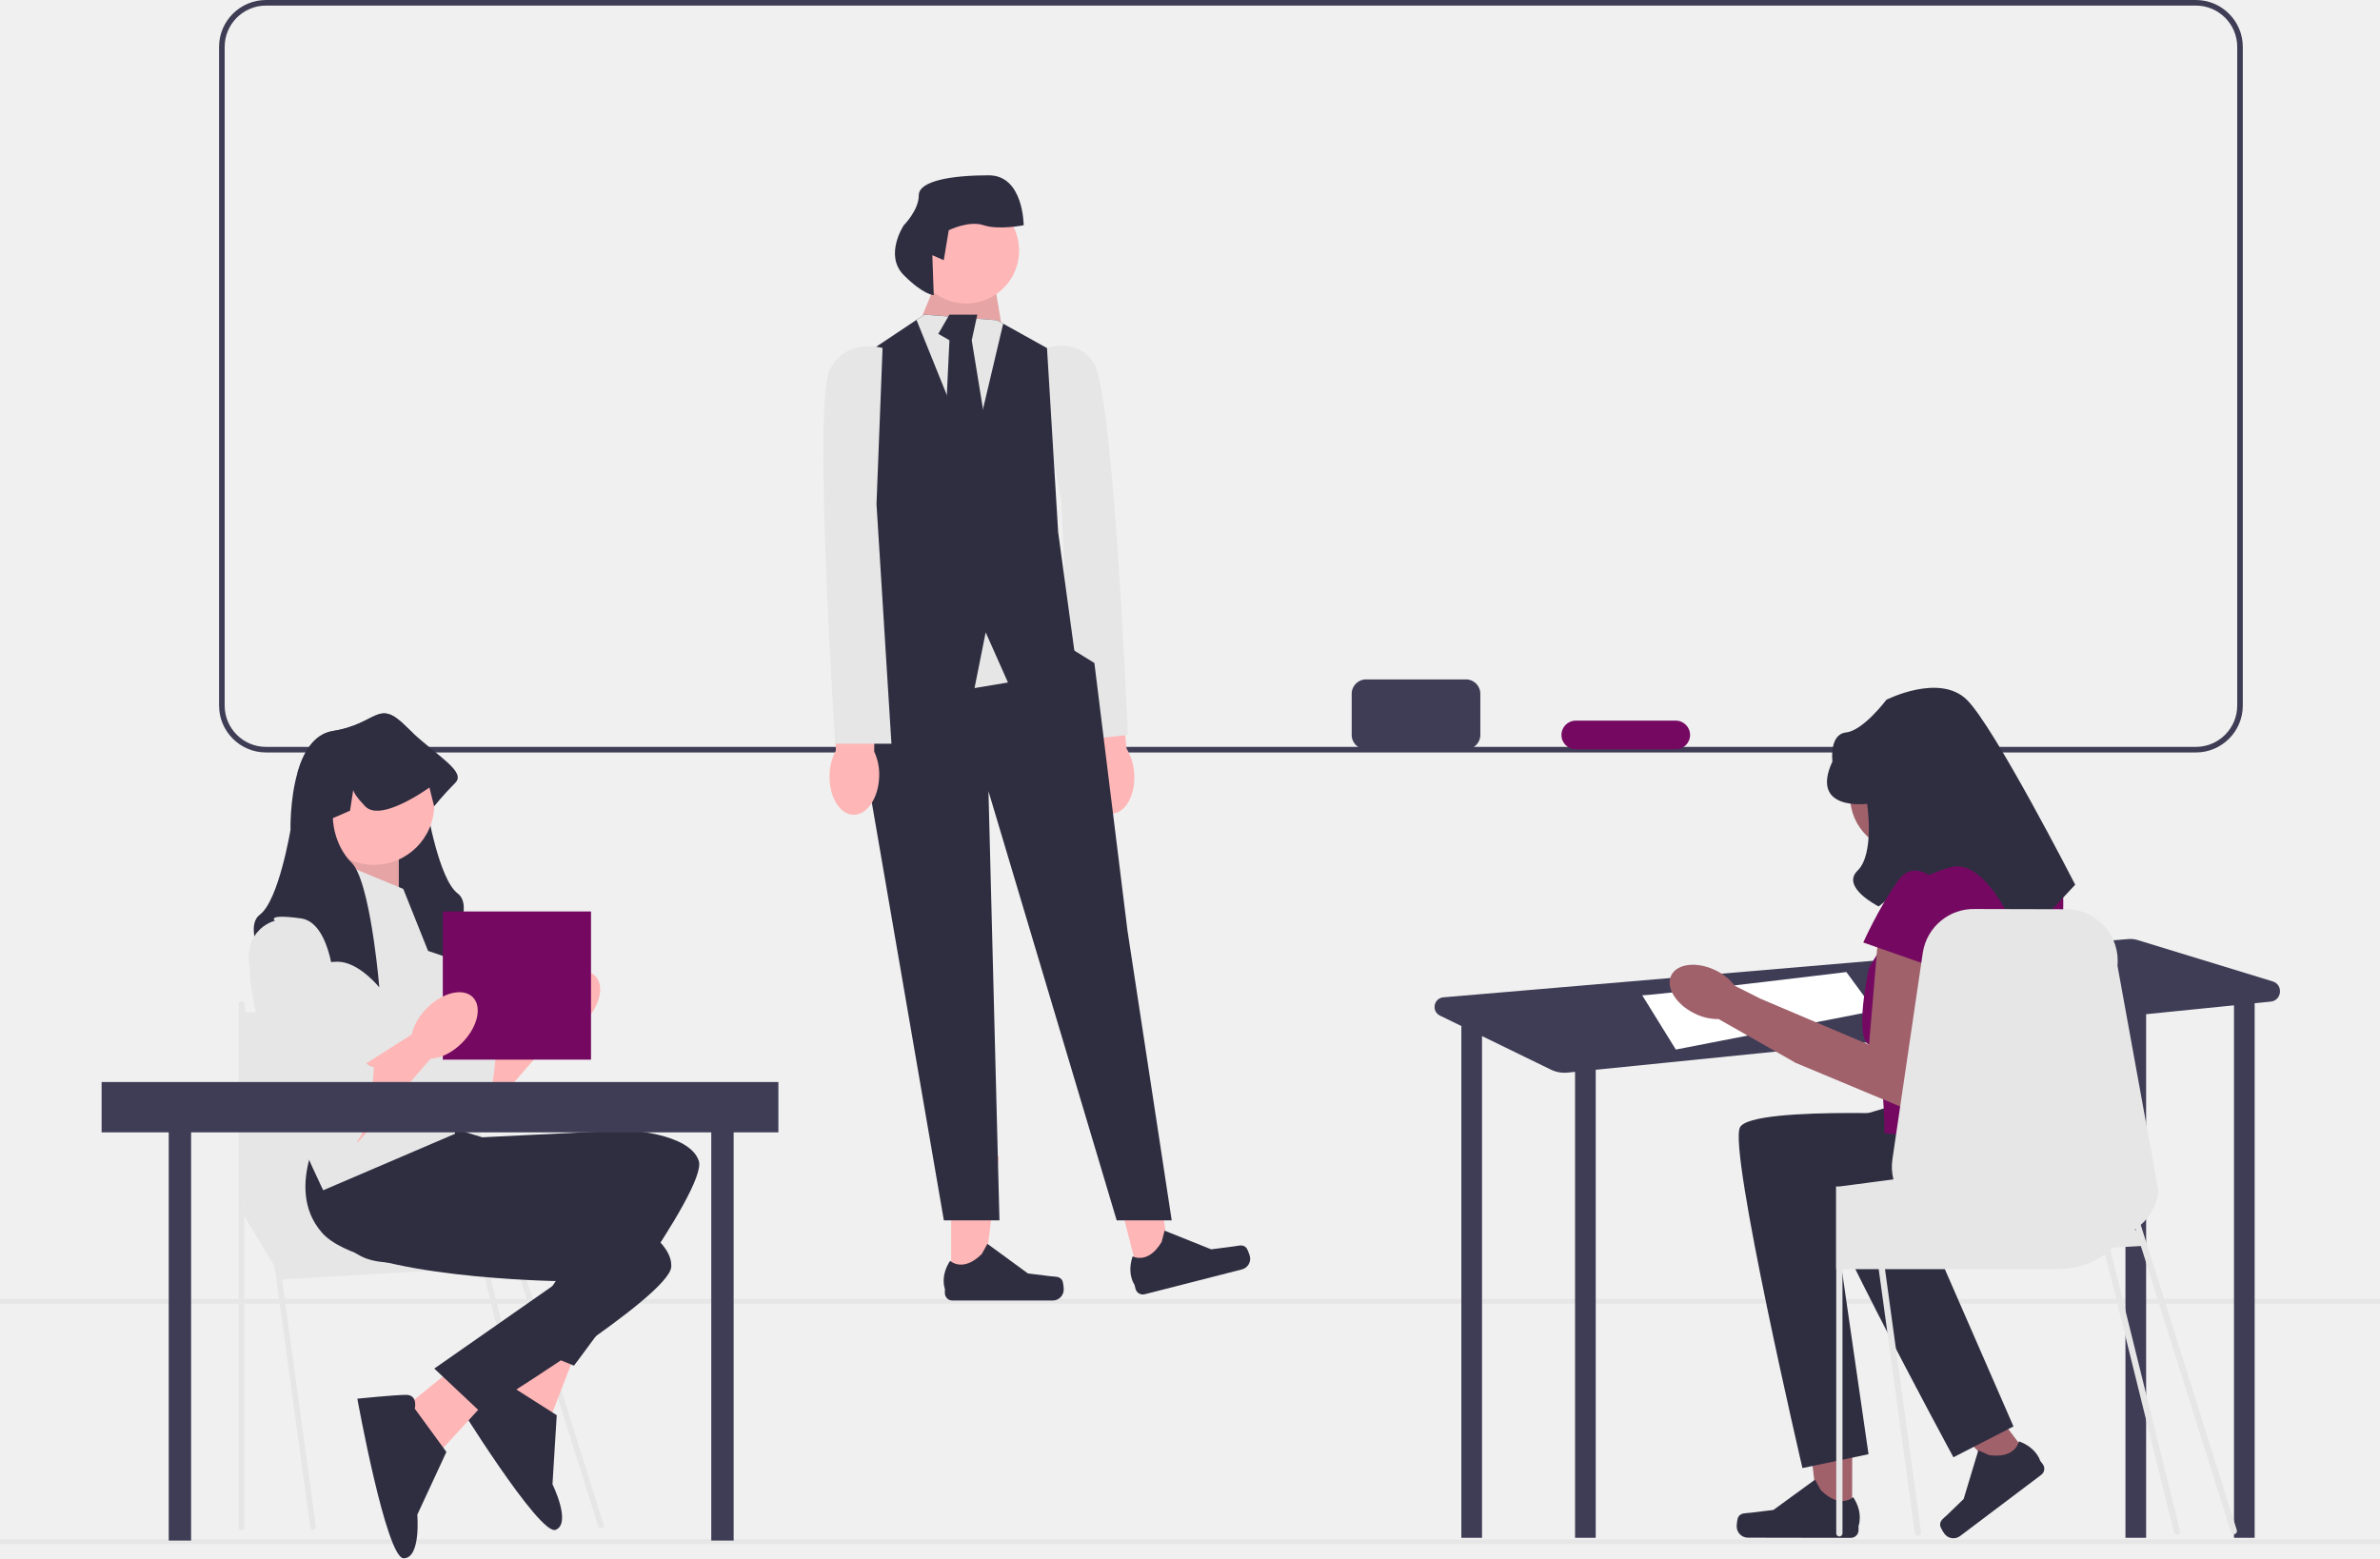
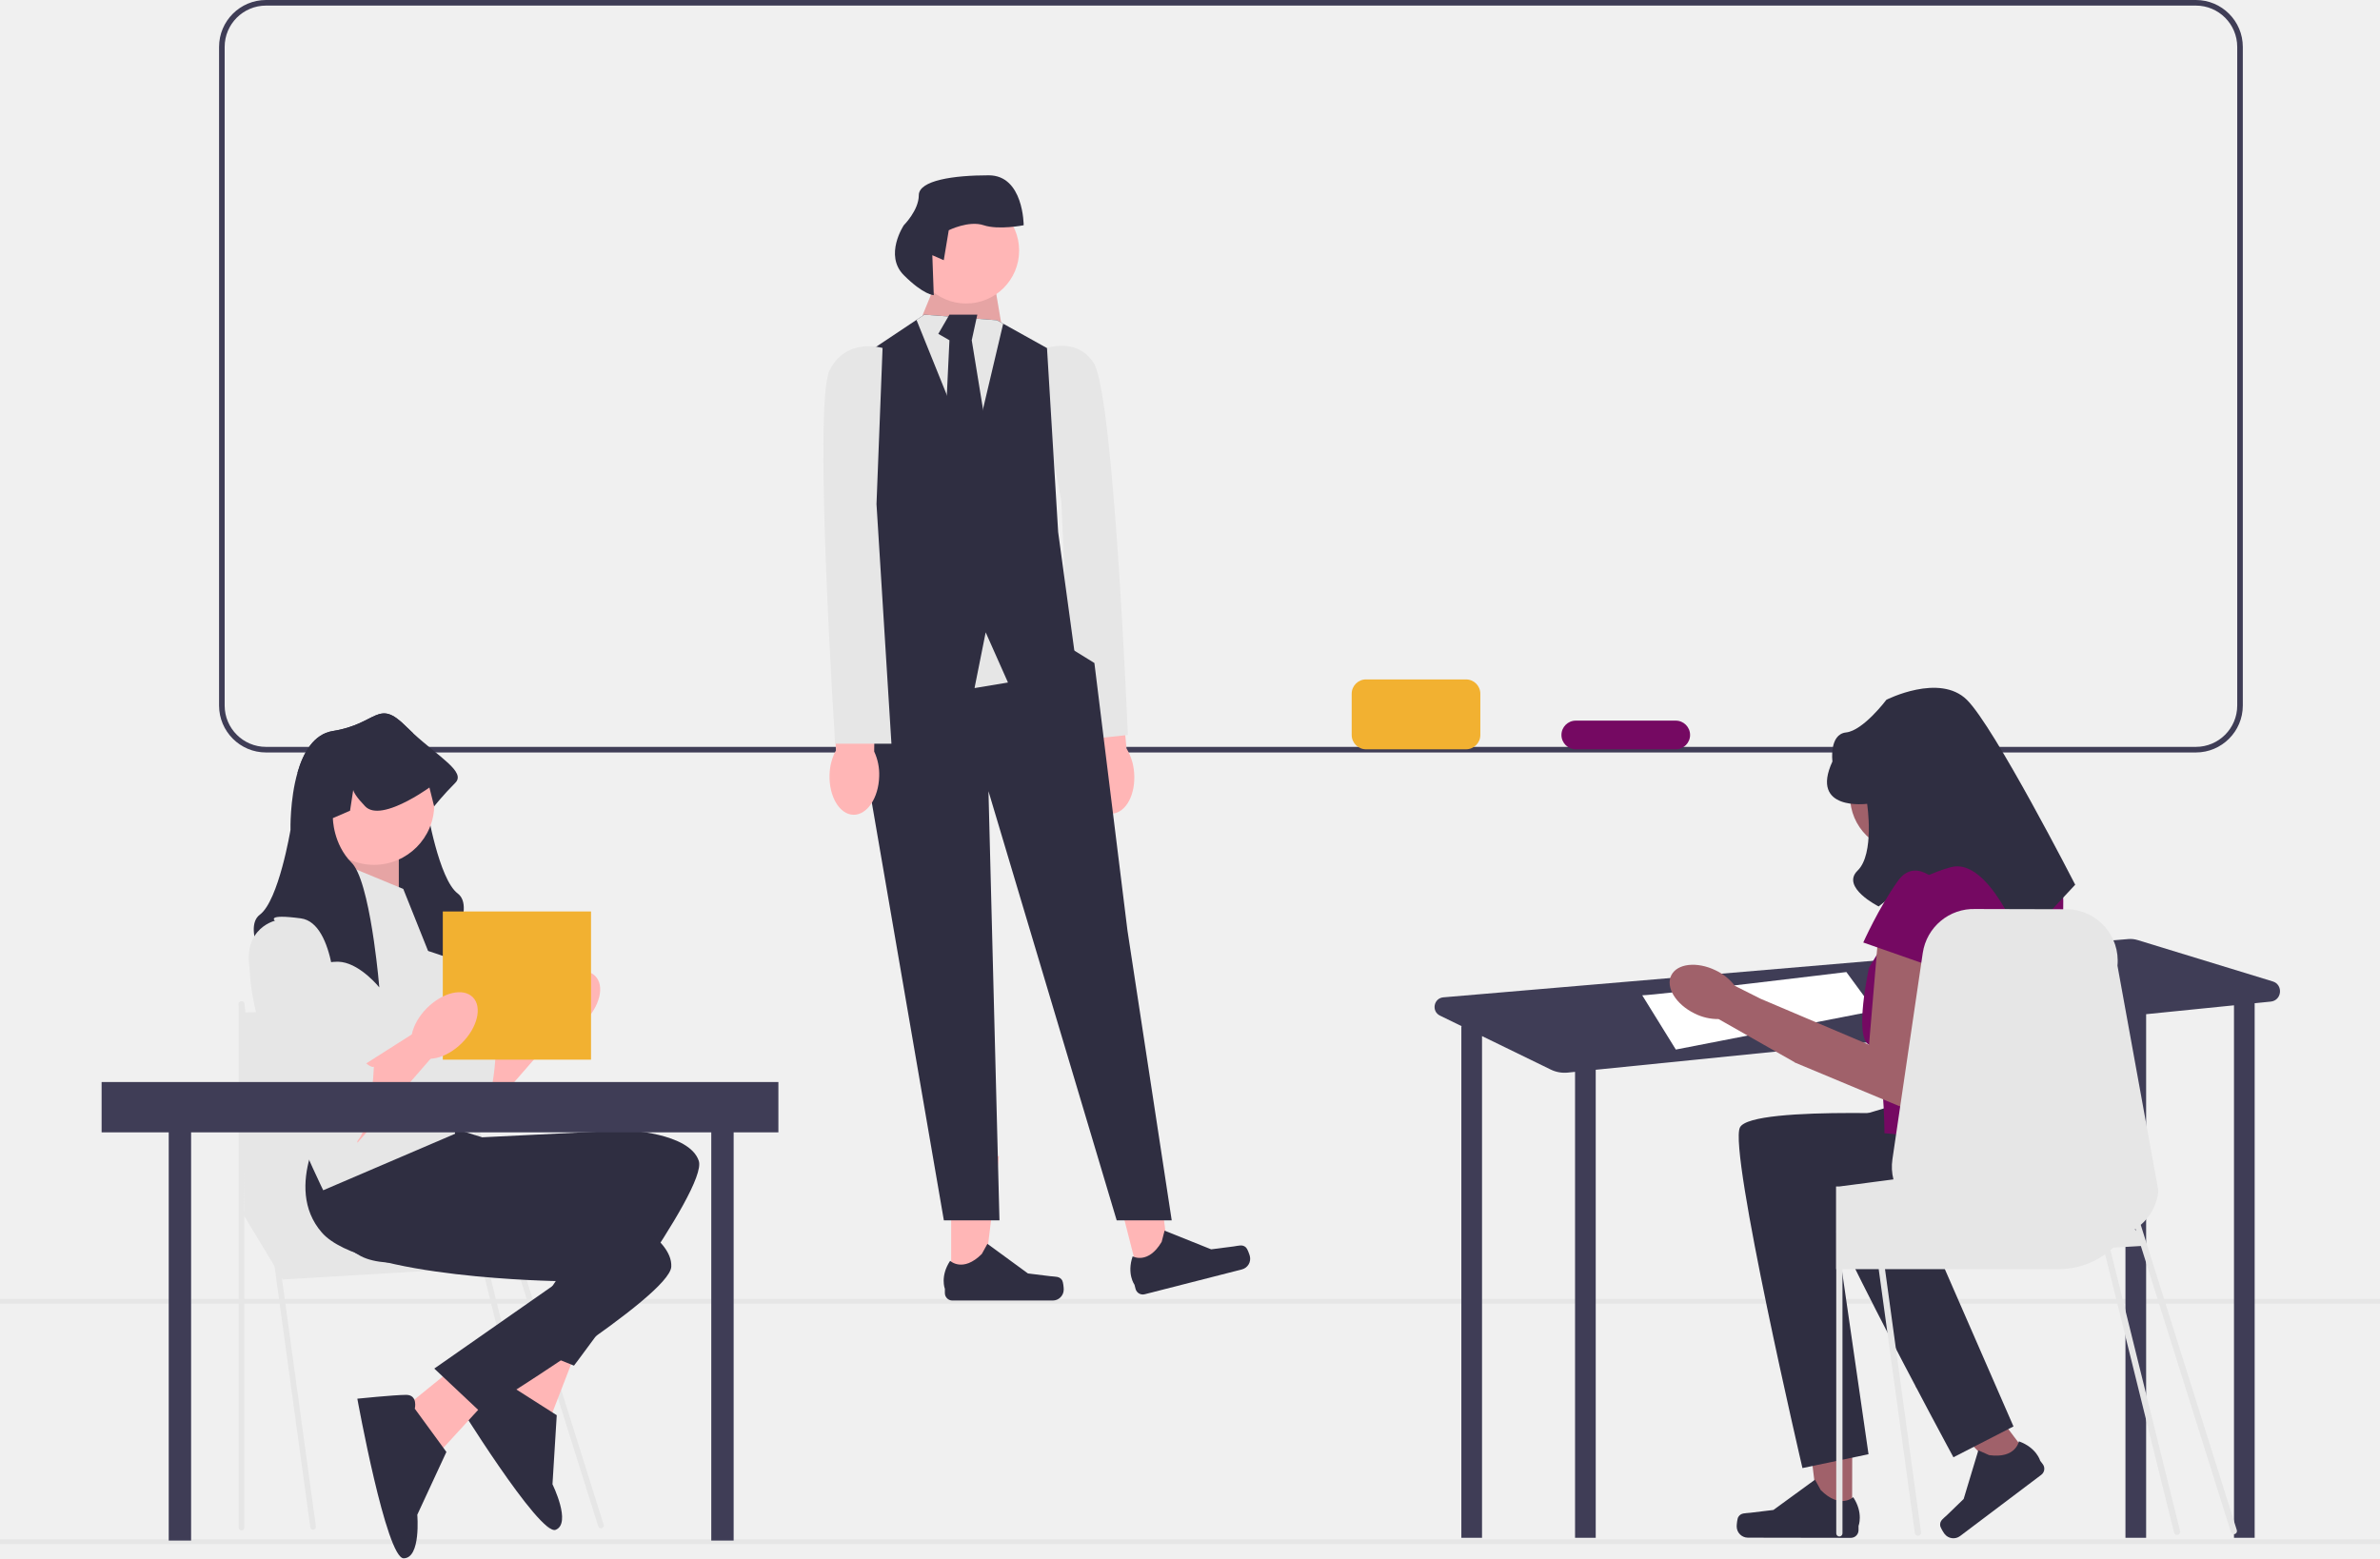
- <svg xmlns="http://www.w3.org/2000/svg" width="851.034" height="557.347" viewBox="0 0 851.034 557.347">
-   <path d="M785.204,269.129H95.109c-9.25,0-16.775-7.525-16.775-16.776V16.775c0-9.25,7.525-16.775,16.775-16.775H785.204c9.25,0,16.775,7.525,16.775,16.775V252.353c0,9.251-7.525,16.776-16.775,16.776ZM95.109,2c-8.147,0-14.775,6.628-14.775,14.775V252.353c0,8.147,6.628,14.776,14.775,14.776H785.204c8.147,0,14.775-6.629,14.775-14.776V16.775c0-8.147-6.628-14.775-14.775-14.775H95.109Z" fill="#3f3d56" />
-   <rect id="uuid-263b34f6-e53d-4a47-8a77-761676d0b925" y="550.557" width="851.034" height="1.683" fill="#e6e6e6" />
-   <rect id="uuid-0a545e7a-832f-43d1-b9c6-386a55f4d319" y="464.557" width="851.034" height="1.683" fill="#e6e6e6" />
-   <g>
-     <path id="uuid-d8c62784-2451-42c9-9928-ca31af52a1cf-181" d="M387.84,277.792c.611,7.68,5.069,13.59,9.957,13.2,4.887-.39,8.353-6.931,7.74-14.613-.203-3.072-1.138-6.051-2.728-8.688l-3-32.507-15.225,1.733,4.574,31.863c-1.153,2.856-1.605,5.946-1.318,9.013Z" fill="#ffb6b6" />
-     <path d="M369.653,126.133s14.232-7.534,21.448,3.725,12.197,133.021,12.197,133.021l-20.002,2.135-3.792-85.803-9.852-53.078Z" fill="#e6e6e6" />
-     <g>
-       <polygon points="340.114 458.204 351.701 458.203 357.213 413.509 340.112 413.51 340.114 458.204" fill="#ffb6b6" />
-       <path d="M379.814,457.941h0c.361,.608,.551,2.569,.551,3.275h0c0,2.172-1.761,3.933-3.933,3.933h-35.885c-1.482,0-2.683-1.201-2.683-2.683v-1.494s-1.775-4.49,1.88-10.025c0,0,4.542,4.334,11.33-2.454l2.002-3.626,14.489,10.596,8.031,.989c1.757,.216,3.315-.034,4.218,1.489h0Z" fill="#2f2e41" />
+ <svg xmlns="http://www.w3.org/2000/svg" width="225.169mm" height="147.465mm" viewBox="0 0 225.169 147.465" version="1.1" id="svg14662">
+   <defs id="defs14659" />
+   <g id="layer1" transform="translate(48.28574,-52.82436)">
+     <g id="g14896" transform="matrix(0.2645833,0,0,0.2645833,-48.28574,52.82436)">
+       <path d="M 785.204,269.129 H 95.109 c -9.25,0 -16.775,-7.525 -16.775,-16.776 V 16.775 C 78.334,7.525 85.859,0 95.109,0 h 690.095 c 9.25,0 16.775,7.525 16.775,16.775 v 235.577 c 0,9.251 -7.525,16.776 -16.775,16.776 z M 95.109,2 C 86.962,2 80.334,8.628 80.334,16.775 v 235.577 c 0,8.147 6.628,14.776 14.775,14.776 h 690.095 c 8.147,0 14.775,-6.629 14.775,-14.776 V 16.775 C 799.979,8.628 793.351,2 785.204,2 Z" fill="#3f3d56" id="path14666" />
+       <rect id="uuid-263b34f6-e53d-4a47-8a77-761676d0b925" y="550.557" width="851.034" height="1.683" fill="#e6e6e6" x="0" />
+       <rect id="uuid-0a545e7a-832f-43d1-b9c6-386a55f4d319" y="464.557" width="851.034" height="1.683" fill="#e6e6e6" x="0" />
+       <g id="g14706">
+         <path id="uuid-d8c62784-2451-42c9-9928-ca31af52a1cf-181" d="m 387.84,277.792 c 0.611,7.68 5.069,13.59 9.957,13.2 4.887,-0.39 8.353,-6.931 7.74,-14.613 -0.203,-3.072 -1.138,-6.051 -2.728,-8.688 l -3,-32.507 -15.225,1.733 4.574,31.863 c -1.153,2.856 -1.605,5.946 -1.318,9.013 z" fill="#ffb6b6" />
+         <path d="m 369.653,126.133 c 0,0 14.232,-7.534 21.448,3.725 7.216,11.258 12.197,133.021 12.197,133.021 l -20.002,2.135 -3.792,-85.803 -9.852,-53.078 z" fill="#e6e6e6" id="path14671" />
+         <g id="g14677">
+           <polygon points="340.114,458.204 351.701,458.203 357.213,413.509 340.112,413.51 " fill="#ffb6b6" id="polygon14673" />
+           <path d="m 379.814,457.941 v 0 c 0.361,0.608 0.551,2.569 0.551,3.275 v 0 c 0,2.172 -1.761,3.933 -3.933,3.933 h -35.885 c -1.482,0 -2.683,-1.201 -2.683,-2.683 v -1.494 c 0,0 -1.775,-4.49 1.88,-10.025 0,0 4.542,4.334 11.33,-2.454 l 2.002,-3.626 14.489,10.596 8.031,0.989 c 1.757,0.216 3.315,-0.034 4.218,1.489 h 1.4e-4 z" fill="#2f2e41" id="path14675" />
+         </g>
+         <g id="g14683">
+           <polygon points="407.168,456.286 418.395,453.417 412.674,408.749 396.104,412.983 " fill="#ffb6b6" id="polygon14679" />
+           <path d="m 445.568,446.205 v 0 c 0.5,0.499 1.17,2.352 1.345,3.037 v 0 c 0.538,2.104 -0.733,4.246 -2.837,4.784 l -34.768,8.882 c -1.436,0.367 -2.897,-0.5 -3.264,-1.935 l -0.37,-1.448 c 0,0 -2.831,-3.911 -0.66,-10.178 0,0 5.474,3.074 10.37,-5.182 l 1.042,-4.009 16.661,6.681 8.026,-1.03 c 1.756,-0.225 3.203,-0.853 4.456,0.398 z" fill="#2f2e41" id="path14681" />
+         </g>
+         <polygon points="358.323,117.428 330.527,116.525 329.978,112.538 336.508,96.59 354.449,94.597 " fill="#ffb6b6" id="polygon14685" />
+         <polygon points="358.323,117.428 330.527,116.525 329.978,112.538 336.508,96.59 354.449,94.597 " opacity="0.1" id="polygon14687" />
+         <polygon points="357.385,436.481 353.453,282.982 399.303,436.481 418.979,436.481 403.157,332.82 391.329,237.132 384.155,232.7 349.466,213.21 309.596,229.158 301.622,251.086 307.602,263.047 337.505,436.481 " fill="#2f2e41" id="polygon14689" />
+         <polygon points="360.43,244.109 348.469,246.102 332.521,208.226 368.404,208.226 " fill="#e6e6e6" id="polygon14691" />
+         <polygon points="306.605,232.626 312.586,208.226 306.605,128.486 327.717,114.412 330.527,112.538 356.443,114.532 358.715,115.768 374.384,124.499 378.371,190.285 384.352,234.141 360.43,244.109 352.456,226.167 348.469,246.102 " fill="#2f2e41" id="polygon14693" />
+         <polygon points="356.443,114.532 358.715,115.768 347.472,163.372 327.717,114.412 330.527,112.538 " fill="#e6e6e6" id="polygon14695" />
+         <polygon points="345.479,174.337 353.453,158.315 347.472,121.694 349.466,112.538 339.498,112.538 335.511,119.405 339.498,121.694 337.505,163.496 " fill="#2f2e41" id="polygon14697" />
+         <circle cx="345.479" cy="89.613" r="18.938" fill="#ffb6b6" id="circle14699" />
+         <path d="m 333.376,91.274 4.092,1.786 1.786,-10.715 c 0,0 7.143,-3.572 12.501,-1.786 5.358,1.786 14.287,0 14.287,0 0,0 0,-17.858 -12.501,-17.858 -12.501,0 -25.002,1.786 -25.002,7.143 0,5.358 -5.358,10.715 -5.358,10.715 0,0 -7.143,10.715 0,17.858 7.143,7.143 10.715,7.143 10.715,7.143 z" fill="#2f2e41" id="path14701" />
+         <path id="uuid-1d40315e-1854-4fa5-9562-6783f79e429d-182" d="m 296.629,277.232 c -0.208,7.701 3.598,14.051 8.499,14.183 4.901,0.131 9.041,-6.005 9.248,-13.709 0.125,-3.076 -0.489,-6.138 -1.79,-8.928 l 0.468,-32.642 -15.323,0.107 1.166,32.168 c -1.45,2.717 -2.227,5.742 -2.268,8.822 z" fill="#ffb6b6" />
+         <path d="m 315.586,124.462 c 0,0 -12.958,-3.987 -18.938,7.974 C 290.667,144.397 298.641,266 298.641,266 h 20.115 l -5.339,-85.72 2.168,-55.818 z" fill="#e6e6e6" id="path14704" />
+       </g>
+       <g id="g14740">
+         <path d="m 812.657,351.008 -48.322,-14.792 c -1.069,-0.327 -2.19,-0.447 -3.304,-0.352 l -244.902,20.843 c -3.492,0.297 -4.369,5.007 -1.219,6.542 l 7.845,3.822 h -0.209 v 182.952 h 7.392 V 370.57 l 24.586,11.978 c 1.881,0.916 3.98,1.291 6.062,1.08 l 2.616,-0.264 v 166.659 h 7.392 v -167.405 l 189.42,-19.133 v 186.539 h 7.392 V 362.737 l 31.416,-3.173 v 190.459 h 7.392 V 358.817 l 5.731,-0.579 c 4.024,-0.406 4.579,-6.046 0.712,-7.229 z" fill="#3f3d56" id="path14708" />
+         <path d="m 587.226,355.982 c 4.62,0 72.996,-8.316 72.996,-8.316 l 10.164,13.86 -71.148,13.86 -12.012,-19.404 z" fill="#ffffff" id="path14710" />
+         <g id="g14716">
+           <polygon points="662.269,542.917 650.39,542.895 644.818,497.064 662.35,497.096 " fill="#a0616a" id="polygon14712" />
+           <path d="m 621.57,542.577 v 0 c -0.371,0.622 -0.57,2.633 -0.571,3.357 v 0 c -0.004,2.227 1.798,4.035 4.025,4.039 l 36.789,0.063 c 1.519,0.003 2.753,-1.227 2.755,-2.746 l 0.003,-1.532 c 0,0 1.828,-4.6 -1.909,-10.281 0,0 -4.665,4.435 -11.611,-2.536 l -2.046,-3.721 -14.873,10.838 -8.235,0.999 c -1.802,0.219 -3.398,-0.04 -4.327,1.519 h -1.4e-4 z" fill="#2f2e41" id="path14714" />
+         </g>
+         <g id="g14722">
+           <polygon points="726.027,521.605 716.655,528.674 684.925,495.887 698.759,485.453 " fill="#a0616a" id="polygon14718" />
+           <path d="m 693.757,545.615 v 0 c 0.079,0.712 1.122,2.414 1.553,2.986 v 0 c 1.325,1.757 3.824,2.107 5.581,0.781 l 29.024,-21.895 c 1.198,-0.904 1.437,-2.609 0.533,-3.807 l -0.912,-1.208 c 0,0 -1.304,-4.715 -7.637,-6.961 0,0 -1.03,6.277 -10.661,4.928 l -3.831,-1.712 -5.253,17.411 -5.892,5.7 c -1.289,1.247 -2.702,1.995 -2.504,3.778 l -1.1e-4,9e-5 z" fill="#2f2e41" id="path14720" />
+         </g>
+         <path d="m 701.2,284.74 c 0,10.955 -8.881,19.835 -19.835,19.835 -10.955,0 -19.835,-8.881 -19.835,-19.835 0,-10.955 8.881,-19.835 19.835,-19.835 10.955,0 19.835,8.881 19.835,19.835 z" fill="#a0616a" id="path14724" />
+         <path d="m 699.331,399.107 c 0,0 -73.032,-4.134 -77.166,4.134 -4.134,8.268 22.348,121.833 22.348,121.833 l 23.627,-4.952 -11.526,-79.677 c 0,0 60.943,16.14 69.211,-3.151 8.268,-19.291 5.888,-26.475 5.888,-26.475 z" fill="#2f2e41" id="path14726" />
+         <path d="m 718.043,385.229 c 0,0 -71.524,15.333 -73.323,24.4 -1.8,9.067 53.781,111.581 53.781,111.581 l 21.475,-11.025 -32.192,-73.789 c 0,0 63.042,-0.557 65.912,-21.348 2.87,-20.791 -1.326,-27.089 -1.326,-27.089 l -34.327,-2.729 z" fill="#2f2e41" id="path14728" />
+         <path d="m 726.202,307.472 h -34.362 l -23.512,38.583 c 0,0 -5.512,24.933 0,27.624 5.512,2.691 5.512,31.628 5.512,31.628 l 57.874,5.512 c 0,0 8.268,-86.811 5.512,-95.079 -2.756,-8.268 -11.024,-8.268 -11.024,-8.268 z" fill="#750962" id="path14730" />
+         <path d="m 671.772,332.965 -3.445,40.715 -38.747,-16.445 -9.248,-4.651 c -1.811,-2.362 -4.162,-4.256 -6.855,-5.523 -6.697,-3.264 -13.807,-2.455 -15.884,1.805 -2.077,4.261 1.667,10.36 8.363,13.622 2.658,1.341 5.599,2.025 8.576,1.996 l 27.058,15.368 0.032,-0.06 0.12,0.214 42.432,17.722 9.763,-53.449 -22.165,-11.315 z" fill="#a0616a" id="path14732" />
+         <path d="m 667.638,287.492 c 0,0 -20.669,2.756 -12.402,-15.158 0,0 -1.261,-9.711 4.882,-10.367 6.142,-0.656 14.41,-11.68 14.41,-11.68 0,0 18.955,-9.646 28.769,0 9.814,9.646 38.751,66.142 38.751,66.142 l -19.291,20.669 c 0,0 -11.598,-30.489 -25.09,-26.957 -13.493,3.532 -25.894,14.062 -25.894,14.062 0,0 -13.693,-6.853 -7.535,-12.825 6.157,-5.973 3.401,-23.886 3.401,-23.886 z" fill="#2f2e41" id="path14734" />
+         <path d="m 695.197,317.807 c 0,0 -9.646,-12.402 -16.536,-2.756 -6.89,9.646 -12.402,22.047 -12.402,22.047 l 27.559,9.646 1.378,-28.937 z" fill="#750962" id="path14736" />
+         <path d="m 799.836,547.279 -32.019,-101.77 0.005,-3.4e-4 h 0.074 l -0.129,-0.166 -0.003,-0.004 -2.281,-7.249 0.001,-9e-4 c 3.474,-2.994 5.84,-7.272 6.311,-12.197 l -14.636,-80.499 c 1.007,-10.571 -7.096,-19.811 -17.713,-20.189 l -33.024,-0.083 c -9.388,-0.333 -17.519,6.449 -18.887,15.745 l -0.73,4.934 -10.118,68.829 c -0.37,2.476 -0.222,4.916 0.36,7.198 l -7.281,0.952 -2.208,0.296 -8.732,1.137 -0.028,0.009 -1.09,0.139 h -1.183 v 29.568 h 0.074 v 94.507 c 0,0.61 0.499,1.109 1.109,1.109 0.619,0 1.118,-0.499 1.118,-1.109 v -94.507 h 12.954 l 12.927,94.396 c 0.083,0.554 0.554,0.961 1.109,0.961 0.046,0 0.102,0 0.148,-0.009 0.61,-0.083 1.035,-0.647 0.952,-1.257 l -12.881,-94.091 h 62.157 c 6.172,0 11.891,-1.959 16.547,-5.312 l 24.645,99.535 c 0.128,0.504 0.581,0.838 1.078,0.838 0.091,0 0.183,-0.011 0.275,-0.034 0.596,-0.152 0.956,-0.758 0.804,-1.353 l -24.883,-100.497 c 0.331,-0.276 0.662,-0.57 0.975,-0.873 l 9.893,-0.582 32.186,102.3 c 0.149,0.475 0.588,0.779 1.061,0.779 0.111,0 0.223,-0.017 0.334,-0.052 0.586,-0.185 0.912,-0.81 0.728,-1.396 z M 763.368,439.669 c 0.083,-0.046 0.157,-0.102 0.231,-0.148 l 5.6e-4,-4.5e-4 0.238,0.756 z" fill="#e6e6e6" id="path14738" />
+       </g>
+       <g id="g14808">
+         <g id="g14748">
+           <polygon points="171.565,374.775 193.114,361.071 201.875,366.355 171.565,401.183 " fill="#ffb6b6" id="polygon14742" />
+           <path d="m 142.097,321.733 c 0,0 -14.313,3.368 -7.577,22.732 6.736,19.365 28.626,59.778 35.361,57.252 6.736,-2.526 7.577,-27.784 7.577,-27.784 0,0 -0.842,0.842 -4.21,-2.526 -3.368,-3.368 -3.368,-1.83 -3.368,-5.546 0,-3.716 -2.755,-6.47 -2.755,-6.47 l -3.139,-6.507 c 0,0 0,-30.31 -12.629,-31.994 -12.629,-1.684 -9.261,0.842 -9.261,0.842 z" fill="#e6e6e6" id="path14744" />
+           <ellipse cx="202.717" cy="359.199" rx="14.313" ry="8.84" transform="rotate(-45,202.717,359.1989)" fill="#ffb6b6" id="ellipse14746" />
+         </g>
+         <g id="g14762">
+           <polygon points="86.348,433.29 101.052,457.628 186.741,452.557 163.925,423.149 " fill="#e6e6e6" id="polygon14750" />
+           <path d="m 111.952,547.12 c -0.499,0 -0.934,-0.368 -1.003,-0.876 L 85.343,359.236 c -0.076,-0.555 0.312,-1.067 0.867,-1.142 0.555,-0.08 1.066,0.312 1.142,0.867 l 25.605,187.007 c 0.076,0.555 -0.312,1.067 -0.867,1.142 -0.047,0.006 -0.093,0.009 -0.139,0.009 z" fill="#e6e6e6" id="path14752" />
+           <path d="m 86.348,547.358 c -0.56,0 -1.014,-0.454 -1.014,-1.014 V 359.135 c 0,-0.56 0.454,-1.014 1.014,-1.014 0.56,0 1.014,0.454 1.014,1.014 v 187.209 c 0,0.56 -0.454,1.014 -1.014,1.014 z" fill="#e6e6e6" id="path14754" />
+           <path d="m 214.882,546.613 c -0.431,0 -0.831,-0.277 -0.967,-0.71 L 153.324,353.319 c -0.168,-0.534 0.129,-1.104 0.663,-1.272 0.534,-0.167 1.104,0.129 1.272,0.663 l 60.591,192.584 c 0.168,0.534 -0.129,1.104 -0.663,1.272 -0.101,0.032 -0.204,0.047 -0.305,0.047 z" fill="#e6e6e6" id="path14756" />
+           <path d="m 196.374,546.85 c -0.453,0 -0.865,-0.305 -0.982,-0.764 L 153.308,376.117 c -0.138,-0.543 0.19,-1.095 0.733,-1.233 0.544,-0.137 1.095,0.19 1.233,0.733 l 42.084,169.969 c 0.138,0.543 -0.19,1.095 -0.733,1.233 -0.084,0.021 -0.168,0.031 -0.251,0.031 z" fill="#e6e6e6" id="path14758" />
+           <polygon points="86.348,362.117 156.573,361.037 169.502,434.811 87.362,434.811 " fill="#e6e6e6" id="polygon14760" />
+         </g>
+         <g id="g14770">
+           <polygon points="194.266,470.597 176.568,501.755 197.117,506.279 205.684,484.118 " fill="#ffb6b6" id="polygon14764" />
+           <path d="m 182.925,495.873 c 0,0 -0.688,-5.081 -4.731,-3.469 -4.043,1.612 -15.711,7.605 -15.711,7.605 0,0 30.434,49.451 36.209,47.147 5.776,-2.304 -1.138,-16.282 -1.138,-16.282 l 1.526,-24.709 -16.155,-10.293 z" fill="#2f2e41" id="path14766" />
+           <path d="m 115.997,410.136 c 0,0 -6.315,29.047 13.05,39.15 19.365,10.103 85.457,-14.734 85.457,-14.734 l -30.31,45.415 21.049,8.469 c 0,0 47.991,-63.146 44.623,-73.249 -3.368,-10.103 -26.1,-10.945 -26.1,-10.945 l -51.358,2.526 -13.471,-4.21 -42.939,7.577 z" fill="#2f2e41" id="path14768" />
+         </g>
+         <g id="g14778">
+           <polygon points="168.084,484.425 140.261,507.008 157.755,518.699 173.798,501.174 " fill="#ffb6b6" id="polygon14772" />
+           <path d="m 148.322,503.842 c 0,0 1.208,-4.983 -3.144,-4.952 -4.353,0.031 -17.402,1.367 -17.402,1.367 0,0 10.353,57.135 16.571,57.091 6.218,-0.044 4.865,-15.58 4.865,-15.58 l 10.412,-22.459 -11.302,-15.466 z" fill="#2f2e41" id="path14774" />
+           <path d="m 117.181,399.629 c 0,0 -16.451,24.758 -2.091,41.215 14.361,16.457 84.96,17.372 84.96,17.372 l -44.758,31.272 16.524,15.548 c 0,0 67.678,-41.354 68.218,-51.99 0.54,-10.636 -20.328,-19.692 -20.328,-19.692 l -48.757,-16.336 -11.016,-8.823 -42.753,-8.567 z" fill="#2f2e41" id="path14776" />
+         </g>
+         <path d="m 159.443,342.284 c 0,0 -15.997,-5.894 -23.574,-5.894 -0.724,0 -1.44,0.084 -2.155,0.236 -4.85,1.027 -9.312,5.195 -11.45,7.468 -0.834,0.892 -1.313,1.49 -1.313,1.49 0,0 0.051,-0.581 0.152,-1.6 0.497,-5.355 2.332,-22.926 5.624,-34.174 1.179,-4.016 2.534,-7.224 4.092,-8.781 3.629,-3.637 5.304,-7.998 6.079,-11.248 0.657,-2.787 0.657,-4.749 0.657,-4.749 l -6.138,-2.644 -1.137,-7.426 c -0.202,0.876 -1.137,2.585 -4.277,5.86 -0.269,0.278 -0.564,0.514 -0.876,0.716 -4.53,2.846 -13.766,-2.105 -18.742,-5.22 2.071,-7.199 5.826,-13.783 12.646,-14.86 15.997,-2.526 15.997,-11.787 26.1,-1.684 0.834,0.834 1.675,1.633 2.517,2.408 3.233,6.18 4.412,14.465 4.833,20.223 0.303,4.033 0.227,6.837 0.227,6.837 0,0 4.21,25.258 10.945,30.31 6.736,5.052 -4.21,22.732 -4.21,22.732 z" fill="#2f2e41" id="path14780" />
+         <polygon points="128.292,301.871 116.915,318.558 142.605,325.446 142.605,301.871 " fill="#ffb6b6" id="polygon14782" />
+         <polygon points="128.292,301.871 116.915,318.558 142.605,325.446 142.605,301.871 " opacity="0.1" id="polygon14784" />
+         <path d="m 144.202,317.944 -24.416,-10.103 c 0,0 -32.836,14.313 -30.31,42.097 2.526,27.784 26.1,75.775 26.1,75.775 l 47.149,-20.207 -5.052,-53.884 -13.471,-33.678 z" fill="#e6e6e6" id="path14786" />
+         <circle cx="133.734" cy="287.78" r="21.541" fill="#ffb6b6" id="circle14788" />
+         <path d="m 162.811,279.981 c -4.21,4.21 -7.577,8.419 -7.577,8.419 l -1.684,-6.736 c 0,0 -0.387,0.286 -1.069,0.741 -2.669,1.819 -9.834,6.39 -15.584,7.375 -2.559,0.438 -4.833,0.16 -6.315,-1.381 -3.14,-3.275 -4.075,-4.984 -4.277,-5.86 l -1.137,7.426 -6.138,2.644 c 0,0 0,9.244 6.736,15.997 0.328,0.328 0.648,0.732 0.96,1.204 3.216,4.85 5.523,16.721 6.988,26.816 1.297,8.975 1.92,16.536 1.92,16.536 0,0 -6.373,-7.982 -13.37,-9.068 -0.387,-0.059 -0.775,-0.101 -1.162,-0.109 -0.126,-0.017 -0.261,-0.017 -0.387,-0.017 -7.577,0 -23.574,5.894 -23.574,5.894 0,0 -10.945,-17.681 -4.21,-22.732 6.736,-5.052 10.945,-30.31 10.945,-30.31 0,0 -0.278,-10.811 2.509,-20.501 2.071,-7.199 5.826,-13.783 12.646,-14.86 15.997,-2.526 15.997,-11.787 26.1,-1.684 0.834,0.834 1.675,1.633 2.517,2.408 9.413,8.655 19.028,13.934 15.163,17.799 z" fill="#2f2e41" id="path14790" />
+         <rect x="60.334" y="393" width="8" height="158" fill="#3f3d56" id="rect14792" />
+         <rect x="254.334" y="393" width="8" height="158" fill="#3f3d56" id="rect14794" />
+         <rect x="158.334" y="326" width="53" height="53" fill="#750962" id="rect14796" style="fill:#f2b131;fill-opacity:1" />
+         <g id="g14804">
+           <polygon points="127.784,382.352 149.333,368.648 158.094,373.933 127.784,408.761 " fill="#ffb6b6" id="polygon14798" />
+           <path d="m 98.316,329.31 c 0,0 -14.313,3.368 -7.577,22.732 6.736,19.365 28.626,59.778 35.361,57.252 6.736,-2.526 7.577,-27.784 7.577,-27.784 0,0 -0.842,0.842 -4.21,-2.526 -3.368,-3.368 -3.368,-1.83 -3.368,-5.546 0,-3.716 -2.755,-6.47 -2.755,-6.47 l -3.139,-6.507 c 0,0 0,-30.31 -12.629,-31.994 -12.629,-1.684 -9.261,0.842 -9.261,0.842 z" fill="#e6e6e6" id="path14800" />
+           <ellipse cx="158.936" cy="366.776" rx="14.313" ry="8.84" transform="rotate(-45,158.9361,366.7763)" fill="#ffb6b6" id="ellipse14802" />
+         </g>
+         <rect x="36.334" y="387" width="242" height="18" fill="#3f3d56" id="rect14806" />
+       </g>
+       <rect x="483.334" y="243" width="46" height="25" rx="5.13" ry="5.13" fill="#3f3d56" id="rect14810" style="fill:#f2b131;fill-opacity:1" />
+       <rect x="558.334" y="257.74" width="46" height="10.26" rx="5.13" ry="5.13" fill="#750962" id="rect14812" />
    </g>
-     <g>
-       <polygon points="407.168 456.286 418.395 453.417 412.674 408.749 396.104 412.983 407.168 456.286" fill="#ffb6b6" />
-       <path d="M445.568,446.205h0c.5,.499,1.17,2.352,1.345,3.037h0c.538,2.104-.733,4.246-2.837,4.784l-34.768,8.882c-1.436,.367-2.897-.5-3.264-1.935l-.37-1.448s-2.831-3.911-.66-10.178c0,0,5.474,3.074,10.37-5.182l1.042-4.009,16.661,6.681,8.026-1.03c1.756-.225,3.203-.853,4.456,.398l0-0Z" fill="#2f2e41" />
-     </g>
-     <polygon points="330.527 116.525 329.978 112.538 336.508 96.59 354.449 94.597 358.323 117.428 330.527 116.525" fill="#ffb6b6" />
-     <polygon points="330.527 116.525 329.978 112.538 336.508 96.59 354.449 94.597 358.323 117.428 330.527 116.525" opacity=".1" />
-     <polygon points="309.596 229.158 301.622 251.086 307.602 263.047 337.505 436.481 357.385 436.481 353.453 282.982 399.303 436.481 418.979 436.481 403.157 332.82 391.329 237.132 384.155 232.7 349.466 213.21 309.596 229.158" fill="#2f2e41" />
-     <polygon points="360.43 244.109 348.469 246.102 332.521 208.226 368.404 208.226 360.43 244.109" fill="#e6e6e6" />
-     <polygon points="384.352 234.141 360.43 244.109 352.456 226.167 348.469 246.102 306.605 232.626 312.586 208.226 306.605 128.486 327.717 114.412 330.527 112.538 356.443 114.532 358.715 115.768 374.384 124.499 378.371 190.285 384.352 234.141" fill="#2f2e41" />
-     <polygon points="358.715 115.768 347.472 163.372 327.717 114.412 330.527 112.538 356.443 114.532 358.715 115.768" fill="#e6e6e6" />
-     <polygon points="339.498 112.538 335.511 119.405 339.498 121.694 337.505 163.496 345.479 174.337 353.453 158.315 347.472 121.694 349.466 112.538 339.498 112.538" fill="#2f2e41" />
-     <circle cx="345.479" cy="89.613" r="18.938" fill="#ffb6b6" />
-     <path d="M333.376,91.274l4.092,1.786,1.786-10.715s7.143-3.572,12.501-1.786c5.358,1.786,14.287,0,14.287,0,0,0,0-17.858-12.501-17.858-12.501,0-25.002,1.786-25.002,7.143s-5.358,10.715-5.358,10.715c0,0-7.143,10.715,0,17.858,7.143,7.143,10.715,7.143,10.715,7.143l-.52-14.287Z" fill="#2f2e41" />
-     <path id="uuid-1d40315e-1854-4fa5-9562-6783f79e429d-182" d="M296.629,277.232c-.208,7.701,3.598,14.051,8.499,14.183,4.901,.131,9.041-6.005,9.248-13.709,.125-3.076-.489-6.138-1.79-8.928l.468-32.642-15.323,.107,1.166,32.168c-1.45,2.717-2.227,5.742-2.268,8.822Z" fill="#ffb6b6" />
-     <path d="M315.586,124.462s-12.958-3.987-18.938,7.974,1.994,133.564,1.994,133.564h20.115l-5.339-85.72,2.168-55.818Z" fill="#e6e6e6" />
  </g>
-   <g>
-     <path d="M812.657,351.008l-48.322-14.792c-1.069-.327-2.19-.447-3.304-.352l-244.902,20.843c-3.492,.297-4.369,5.007-1.219,6.542l7.845,3.822h-.209v182.952h7.392v-179.452l24.586,11.978c1.881,.916,3.98,1.291,6.062,1.08l2.616-.264v166.659h7.392v-167.405l189.42-19.133v186.539h7.392v-187.285l31.416-3.173v190.459h7.392v-191.205l5.731-.579c4.024-.406,4.579-6.046,.712-7.229Z" fill="#3f3d56" />
-     <path d="M587.226,355.982c4.62,0,72.996-8.316,72.996-8.316l10.164,13.86-71.148,13.86-12.012-19.404Z" fill="#fff" />
-     <g>
-       <polygon points="662.269 542.917 650.39 542.895 644.818 497.064 662.35 497.096 662.269 542.917" fill="#a0616a" />
-       <path d="M621.57,542.577h0c-.371,.622-.57,2.633-.571,3.357h0c-.004,2.227,1.798,4.035,4.025,4.039l36.789,.063c1.519,.003,2.753-1.227,2.755-2.746l.003-1.532s1.828-4.6-1.909-10.281c0,0-4.665,4.435-11.611-2.536l-2.046-3.721-14.873,10.838-8.235,.999c-1.802,.219-3.398-.04-4.327,1.519h-0Z" fill="#2f2e41" />
-     </g>
-     <g>
-       <polygon points="726.027 521.605 716.655 528.674 684.925 495.887 698.759 485.453 726.027 521.605" fill="#a0616a" />
-       <path d="M693.757,545.615h0c.079,.712,1.122,2.414,1.553,2.986h0c1.325,1.757,3.824,2.107,5.581,.781l29.024-21.895c1.198-.904,1.437-2.609,.533-3.807l-.912-1.208s-1.304-4.715-7.637-6.961c0,0-1.03,6.277-10.661,4.928l-3.831-1.712-5.253,17.411-5.892,5.7c-1.289,1.247-2.702,1.995-2.504,3.778l-0,0Z" fill="#2f2e41" />
-     </g>
-     <path d="M701.2,284.74c0,10.955-8.881,19.835-19.835,19.835-10.955,0-19.835-8.881-19.835-19.835s8.881-19.835,19.835-19.835,19.835,8.881,19.835,19.835Z" fill="#a0616a" />
-     <path d="M699.331,399.107s-73.032-4.134-77.166,4.134c-4.134,8.268,22.348,121.833,22.348,121.833l23.627-4.952-11.526-79.677s60.943,16.14,69.211-3.151c8.268-19.291,5.888-26.475,5.888-26.475l-32.382-11.713Z" fill="#2f2e41" />
-     <path d="M718.043,385.229s-71.524,15.333-73.323,24.4,53.781,111.581,53.781,111.581l21.475-11.025-32.192-73.789s63.042-.557,65.912-21.348c2.87-20.791-1.326-27.089-1.326-27.089l-34.327-2.729Z" fill="#2f2e41" />
-     <path d="M726.202,307.472h-34.362l-23.512,38.583s-5.512,24.933,0,27.624c5.512,2.691,5.512,31.628,5.512,31.628l57.874,5.512s8.268-86.811,5.512-95.079c-2.756-8.268-11.024-8.268-11.024-8.268Z" fill="#750962" />
-     <path d="M671.772,332.965l-3.445,40.715-38.747-16.445-9.248-4.651c-1.811-2.362-4.162-4.256-6.855-5.523-6.697-3.264-13.807-2.455-15.884,1.805-2.077,4.261,1.667,10.36,8.363,13.622,2.658,1.341,5.599,2.025,8.576,1.996l27.058,15.368,.032-.06,.12,.214,42.432,17.722,9.763-53.449-22.165-11.315Z" fill="#a0616a" />
-     <path d="M667.638,287.492s-20.669,2.756-12.402-15.158c0,0-1.261-9.711,4.882-10.367,6.142-.656,14.41-11.68,14.41-11.68,0,0,18.955-9.646,28.769,0,9.814,9.646,38.751,66.142,38.751,66.142l-19.291,20.669s-11.598-30.489-25.09-26.957c-13.493,3.532-25.894,14.062-25.894,14.062,0,0-13.693-6.853-7.535-12.825s3.401-23.886,3.401-23.886Z" fill="#2f2e41" />
-     <path d="M695.197,317.807s-9.646-12.402-16.536-2.756c-6.89,9.646-12.402,22.047-12.402,22.047l27.559,9.646,1.378-28.937Z" fill="#750962" />
-     <path d="M799.836,547.279l-32.019-101.77,.005-0h.074l-.129-.166-.003-.004-2.281-7.249,.001-.001c3.474-2.994,5.84-7.272,6.311-12.197l-14.636-80.499c1.007-10.571-7.096-19.811-17.713-20.189l-33.024-.083c-9.388-.333-17.519,6.449-18.887,15.745l-.73,4.934-10.118,68.829c-.37,2.476-.222,4.916,.36,7.198l-7.281,.952-2.208,.296-8.732,1.137-.028,.009-1.09,.139h-1.183v29.568h.074v94.507c0,.61,.499,1.109,1.109,1.109,.619,0,1.118-.499,1.118-1.109v-94.507h12.954l12.927,94.396c.083,.554,.554,.961,1.109,.961,.046,0,.102,0,.148-.009,.61-.083,1.035-.647,.952-1.257l-12.881-94.091h62.157c6.172,0,11.891-1.959,16.547-5.312l24.645,99.535c.128,.504,.581,.838,1.078,.838,.091,0,.183-.011,.275-.034,.596-.152,.956-.758,.804-1.353l-24.883-100.497c.331-.276,.662-.57,.975-.873l9.893-.582,32.186,102.3c.149,.475,.588,.779,1.061,.779,.111,0,.223-.017,.334-.052,.586-.185,.912-.81,.728-1.396Zm-36.468-107.61c.083-.046,.157-.102,.231-.148l.001-0,.238,.756-.469-.607Z" fill="#e6e6e6" />
-   </g>
-   <g>
-     <g>
-       <polygon points="171.565 374.775 193.114 361.071 201.875 366.355 171.565 401.183 171.565 374.775" fill="#ffb6b6" />
-       <path d="M142.097,321.733s-14.313,3.368-7.577,22.732c6.736,19.365,28.626,59.778,35.361,57.252,6.736-2.526,7.577-27.784,7.577-27.784,0,0-.842,.842-4.21-2.526s-3.368-1.83-3.368-5.546-2.755-6.47-2.755-6.47l-3.139-6.507s0-30.31-12.629-31.994-9.261,.842-9.261,.842Z" fill="#e6e6e6" />
-       <ellipse cx="202.717" cy="359.199" rx="14.313" ry="8.84" transform="translate(-194.6175 248.5495) rotate(-45)" fill="#ffb6b6" />
-     </g>
-     <g>
-       <polygon points="86.348 433.29 101.052 457.628 186.741 452.557 163.925 423.149 86.348 433.29" fill="#e6e6e6" />
-       <path d="M111.952,547.12c-.499,0-.934-.368-1.003-.876l-25.605-187.007c-.076-.555,.312-1.067,.867-1.142,.555-.08,1.066,.312,1.142,.867l25.605,187.007c.076,.555-.312,1.067-.867,1.142-.047,.006-.093,.009-.139,.009Z" fill="#e6e6e6" />
-       <path d="M86.348,547.358c-.56,0-1.014-.454-1.014-1.014v-187.209c0-.56,.454-1.014,1.014-1.014,.56,0,1.014,.454,1.014,1.014v187.209c0,.56-.454,1.014-1.014,1.014Z" fill="#e6e6e6" />
-       <path d="M214.882,546.613c-.431,0-.831-.277-.967-.71l-60.591-192.584c-.168-.534,.129-1.104,.663-1.272,.534-.167,1.104,.129,1.272,.663l60.591,192.584c.168,.534-.129,1.104-.663,1.272-.101,.032-.204,.047-.305,.047Z" fill="#e6e6e6" />
-       <path d="M196.374,546.85c-.453,0-.865-.305-.982-.764l-42.084-169.969c-.138-.543,.19-1.095,.733-1.233,.544-.137,1.095,.19,1.233,.733l42.084,169.969c.138,.543-.19,1.095-.733,1.233-.084,.021-.168,.031-.251,.031Z" fill="#e6e6e6" />
-       <polygon points="86.348 362.117 156.573 361.037 169.502 434.811 87.362 434.811 86.348 362.117" fill="#e6e6e6" />
-     </g>
-     <g>
-       <polygon points="194.266 470.597 176.568 501.755 197.117 506.279 205.684 484.118 194.266 470.597" fill="#ffb6b6" />
-       <path d="M182.925,495.873s-.688-5.081-4.731-3.469c-4.043,1.612-15.711,7.605-15.711,7.605,0,0,30.434,49.451,36.209,47.147,5.776-2.304-1.138-16.282-1.138-16.282l1.526-24.709-16.155-10.293Z" fill="#2f2e41" />
-       <path d="M115.997,410.136s-6.315,29.047,13.05,39.15c19.365,10.103,85.457-14.734,85.457-14.734l-30.31,45.415,21.049,8.469s47.991-63.146,44.623-73.249c-3.368-10.103-26.1-10.945-26.1-10.945l-51.358,2.526-13.471-4.21-42.939,7.577Z" fill="#2f2e41" />
-     </g>
-     <g>
-       <polygon points="168.084 484.425 140.261 507.008 157.755 518.699 173.798 501.174 168.084 484.425" fill="#ffb6b6" />
-       <path d="M148.322,503.842s1.208-4.983-3.144-4.952c-4.353,.031-17.402,1.367-17.402,1.367,0,0,10.353,57.135,16.571,57.091,6.218-.044,4.865-15.58,4.865-15.58l10.412-22.459-11.302-15.466Z" fill="#2f2e41" />
-       <path d="M117.181,399.629s-16.451,24.758-2.091,41.215,84.96,17.372,84.96,17.372l-44.758,31.272,16.524,15.548s67.678-41.354,68.218-51.99-20.328-19.692-20.328-19.692l-48.757-16.336-11.016-8.823-42.753-8.567Z" fill="#2f2e41" />
-     </g>
-     <path d="M159.443,342.284s-15.997-5.894-23.574-5.894c-.724,0-1.44,.084-2.155,.236-4.85,1.027-9.312,5.195-11.45,7.468-.834,.892-1.313,1.49-1.313,1.49,0,0,.051-.581,.152-1.6,.497-5.355,2.332-22.926,5.624-34.174,1.179-4.016,2.534-7.224,4.092-8.781,3.629-3.637,5.304-7.998,6.079-11.248,.657-2.787,.657-4.749,.657-4.749l-6.138-2.644-1.137-7.426c-.202,.876-1.137,2.585-4.277,5.86-.269,.278-.564,.514-.876,.716-4.53,2.846-13.766-2.105-18.742-5.22,2.071-7.199,5.826-13.783,12.646-14.86,15.997-2.526,15.997-11.787,26.1-1.684,.834,.834,1.675,1.633,2.517,2.408,3.233,6.18,4.412,14.465,4.833,20.223,.303,4.033,.227,6.837,.227,6.837,0,0,4.21,25.258,10.945,30.31,6.736,5.052-4.21,22.732-4.21,22.732Z" fill="#2f2e41" />
-     <polygon points="128.292 301.871 116.915 318.558 142.605 325.446 142.605 301.871 128.292 301.871" fill="#ffb6b6" />
-     <polygon points="128.292 301.871 116.915 318.558 142.605 325.446 142.605 301.871 128.292 301.871" opacity=".1" />
-     <path d="M144.202,317.944l-24.416-10.103s-32.836,14.313-30.31,42.097,26.1,75.775,26.1,75.775l47.149-20.207-5.052-53.884-13.471-33.678Z" fill="#e6e6e6" />
-     <circle cx="133.734" cy="287.78" r="21.541" fill="#ffb6b6" />
-     <path d="M162.811,279.981c-4.21,4.21-7.577,8.419-7.577,8.419l-1.684-6.736s-.387,.286-1.069,.741c-2.669,1.819-9.834,6.39-15.584,7.375-2.559,.438-4.833,.16-6.315-1.381-3.14-3.275-4.075-4.984-4.277-5.86l-1.137,7.426-6.138,2.644s0,9.244,6.736,15.997c.328,.328,.648,.732,.96,1.204,3.216,4.85,5.523,16.721,6.988,26.816,1.297,8.975,1.92,16.536,1.92,16.536,0,0-6.373-7.982-13.37-9.068-.387-.059-.775-.101-1.162-.109-.126-.017-.261-.017-.387-.017-7.577,0-23.574,5.894-23.574,5.894,0,0-10.945-17.681-4.21-22.732s10.945-30.31,10.945-30.31c0,0-.278-10.811,2.509-20.501,2.071-7.199,5.826-13.783,12.646-14.86,15.997-2.526,15.997-11.787,26.1-1.684,.834,.834,1.675,1.633,2.517,2.408,9.413,8.655,19.028,13.934,15.163,17.799Z" fill="#2f2e41" />
-     <rect x="60.334" y="393" width="8" height="158" fill="#3f3d56" />
-     <rect x="254.334" y="393" width="8" height="158" fill="#3f3d56" />
-     <rect x="158.334" y="326" width="53" height="53" fill="#750962" />
-     <g>
-       <polygon points="127.784 382.352 149.333 368.648 158.094 373.933 127.784 408.761 127.784 382.352" fill="#ffb6b6" />
-       <path d="M98.316,329.31s-14.313,3.368-7.577,22.732c6.736,19.365,28.626,59.778,35.361,57.252,6.736-2.526,7.577-27.784,7.577-27.784,0,0-.842,.842-4.21-2.526s-3.368-1.83-3.368-5.546c0-3.716-2.755-6.47-2.755-6.47l-3.139-6.507s0-30.31-12.629-31.994c-12.629-1.684-9.261,.842-9.261,.842Z" fill="#e6e6e6" />
-       <ellipse cx="158.936" cy="366.776" rx="14.313" ry="8.84" transform="translate(-212.7987 219.8111) rotate(-45)" fill="#ffb6b6" />
-     </g>
-     <rect x="36.334" y="387" width="242" height="18" fill="#3f3d56" />
-   </g>
-   <rect x="483.334" y="243" width="46" height="25" rx="5.13" ry="5.13" fill="#3f3d56" />
-   <rect x="558.334" y="257.74" width="46" height="10.26" rx="5.13" ry="5.13" fill="#750962" />
</svg>
